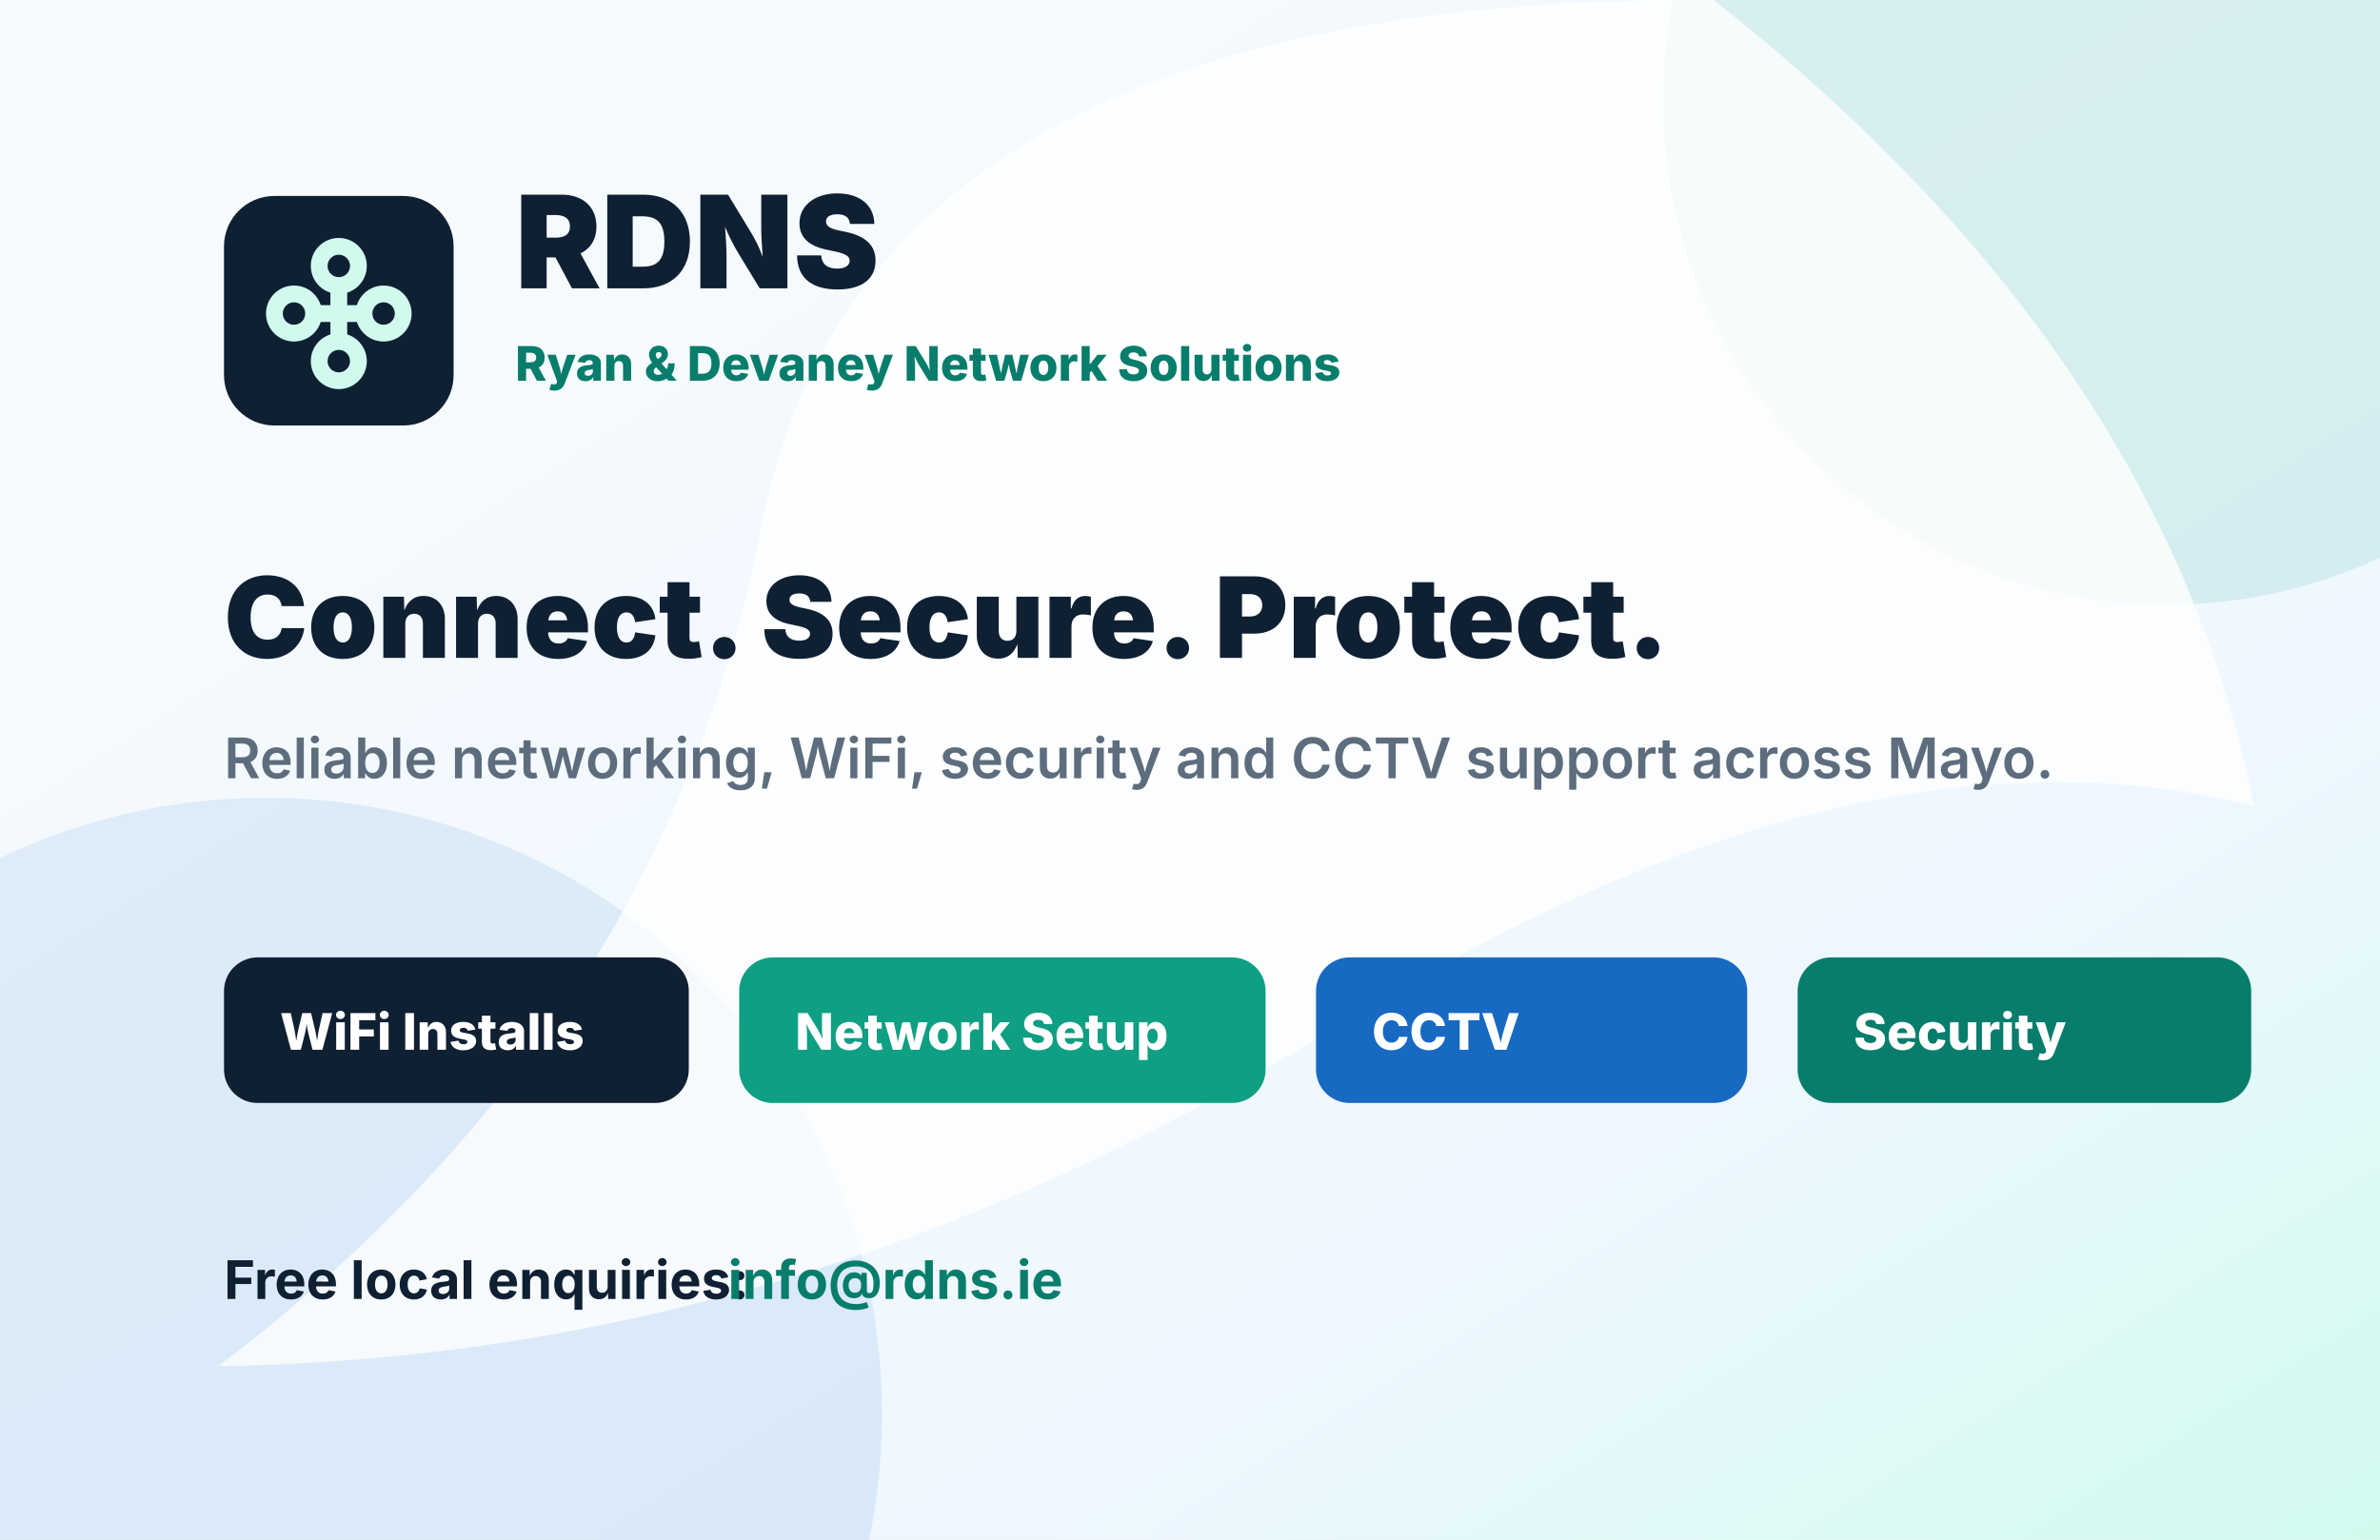
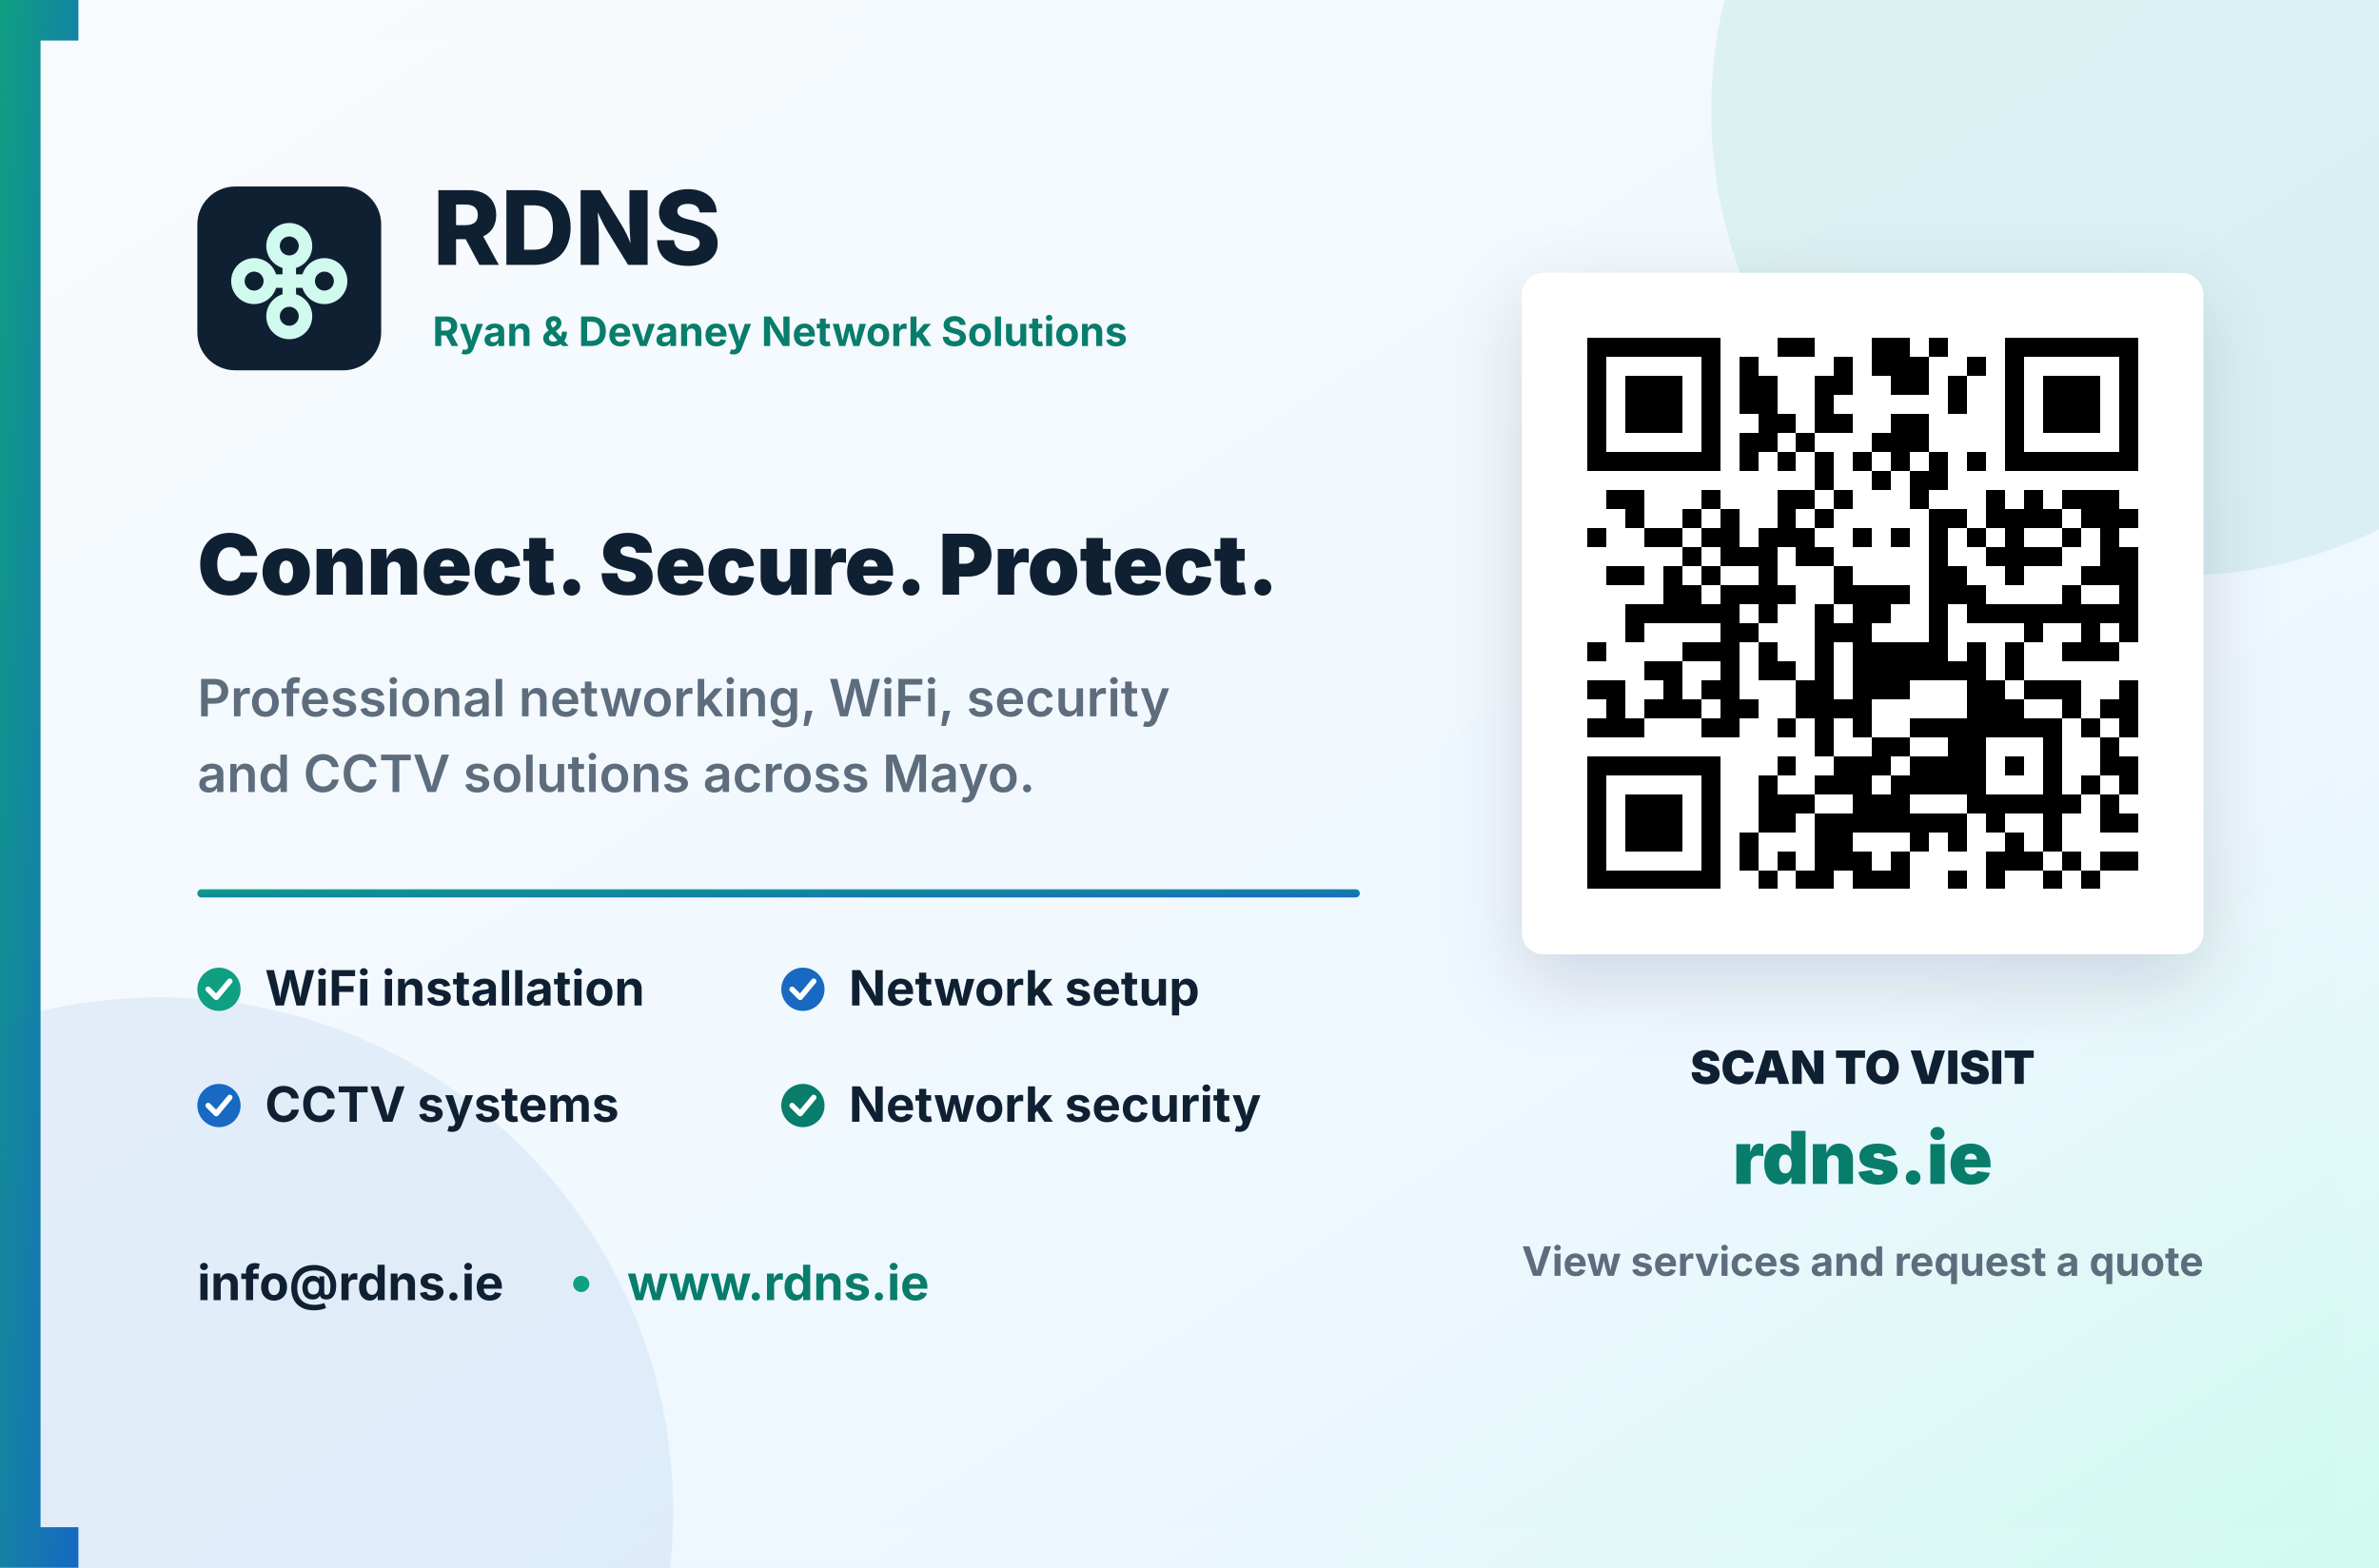
- <svg xmlns="http://www.w3.org/2000/svg" width="85mm" height="55mm" viewBox="0 0 850 550" role="img" aria-labelledby="title desc">
+ <svg xmlns="http://www.w3.org/2000/svg" width="88mm" height="58mm" viewBox="0 0 880 580" role="img" aria-labelledby="title desc">
  <defs>
    <linearGradient id="back-bg" x1="0" y1="0" x2="1" y2="1">
      <stop offset="0" stop-color="#f8fbfd" />
      <stop offset="0.72" stop-color="#eef7ff" />
      <stop offset="1" stop-color="#d1faef" />
    </linearGradient>
    <linearGradient id="accent" x1="0" y1="0" x2="1" y2="1">
      <stop offset="0" stop-color="#0f9f82" />
      <stop offset="1" stop-color="#1769c2" />
    </linearGradient>
+     <filter id="qr-shadow" x="-20%" y="-20%" width="140%" height="140%">
+       <feDropShadow dx="0" dy="10" stdDeviation="14" flood-color="#102033" flood-opacity="0.14" />
+     </filter>
  </defs>
-   <rect width="850" height="550" fill="url(#back-bg)" />
-   <circle cx="774" cy="36" r="180" fill="#0f9f82" opacity="0.12" />
-   <circle cx="95" cy="505" r="220" fill="#1769c2" opacity="0.10" />
-   <path d="M612 0 C720 85 784 181 805 288 C710 264 601 290 477 367 C350 446 217 486 78 488 C185 407 249 307 272 188 C296 61 410 -1 612 0 Z" fill="#ffffff" opacity="0.78" />
-   <g transform="translate(80 70)">
-     <rect width="82" height="82" rx="18" fill="#102033" />
-     <g stroke="#d1faef" stroke-width="6" stroke-linecap="round" stroke-linejoin="round">
-       <path d="M25 42 H57" />
-       <path d="M41 25 V59" />
-       <circle cx="25" cy="42" r="7" fill="#102033" />
-       <circle cx="57" cy="42" r="7" fill="#102033" />
-       <circle cx="41" cy="25" r="7" fill="#102033" />
-       <circle cx="41" cy="59" r="7" fill="#102033" />
+   <rect width="880" height="580" fill="url(#back-bg)" />
+   <rect x="0" y="0" width="29" height="580" fill="url(#accent)" />
+   <g transform="translate(15 15)">
+     <rect width="850" height="550" fill="url(#back-bg)" />
+     <circle cx="790" cy="26" r="172" fill="#0f9f82" opacity="0.10" />
+     <circle cx="44" cy="544" r="190" fill="#1769c2" opacity="0.08" />
+     <g transform="translate(58 54)">
+       <rect width="68" height="68" rx="14" fill="#102033" />
+       <g stroke="#d1faef" stroke-width="5" stroke-linecap="round" stroke-linejoin="round">
+         <path d="M21 35 H47" />
+         <path d="M34 22 V48" />
+         <circle cx="21" cy="35" r="6" fill="#102033" />
+         <circle cx="47" cy="35" r="6" fill="#102033" />
+         <circle cx="34" cy="22" r="6" fill="#102033" />
+         <circle cx="34" cy="48" r="6" fill="#102033" />
+       </g>
+     </g>
+     <text x="145" y="83" fill="#102033" font-family="Inter, Arial, sans-serif" font-size="38" font-weight="800" letter-spacing="0">RDNS</text>
+     <text x="145" y="113" fill="#087d6c" font-family="Inter, Arial, sans-serif" font-size="15" font-weight="700">Ryan &amp; Devaney Network Solutions</text>
+     <g font-family="Inter, Arial, sans-serif">
+       <text x="58" y="205" fill="#102033" font-size="31" font-weight="850">Connect. Secure. Protect.</text>
+       <text x="58" y="250" fill="#5d6d7d" font-size="19" font-weight="600">Professional networking, WiFi, security</text>
+       <text x="58" y="278" fill="#5d6d7d" font-size="19" font-weight="600">and CCTV solutions across Mayo.</text>
+       <rect x="58" y="314" width="430" height="3" rx="1.5" fill="url(#accent)" />
+       <g fill="#102033" font-size="18" font-weight="750">
+         <g transform="translate(58 357)">
+           <circle cx="8" cy="-6" r="8" fill="#0f9f82" />
+           <path d="M4 -6 L7 -3 L12 -9" fill="none" stroke="#ffffff" stroke-width="2" stroke-linecap="round" stroke-linejoin="round" />
+           <text x="25" y="0">WiFi installation</text>
+         </g>
+         <g transform="translate(274 357)">
+           <circle cx="8" cy="-6" r="8" fill="#1769c2" />
+           <path d="M4 -6 L7 -3 L12 -9" fill="none" stroke="#ffffff" stroke-width="2" stroke-linecap="round" stroke-linejoin="round" />
+           <text x="25" y="0">Network setup</text>
+         </g>
+         <g transform="translate(58 400)">
+           <circle cx="8" cy="-6" r="8" fill="#1769c2" />
+           <path d="M4 -6 L7 -3 L12 -9" fill="none" stroke="#ffffff" stroke-width="2" stroke-linecap="round" stroke-linejoin="round" />
+           <text x="25" y="0">CCTV systems</text>
+         </g>
+         <g transform="translate(274 400)">
+           <circle cx="8" cy="-6" r="8" fill="#087d6c" />
+           <path d="M4 -6 L7 -3 L12 -9" fill="none" stroke="#ffffff" stroke-width="2" stroke-linecap="round" stroke-linejoin="round" />
+           <text x="25" y="0">Network security</text>
+         </g>
+       </g>
+       <g transform="translate(58 466)" font-size="18" font-weight="750">
+         <text x="0" y="0" fill="#102033">info@rdns.ie</text>
+         <circle cx="142" cy="-6" r="3" fill="#0f9f82" />
+         <text x="159" y="0" fill="#087d6c">www.rdns.ie</text>
+       </g>
+     </g>
+     <g filter="url(#qr-shadow)">
+       <rect x="548" y="86" width="252" height="252" rx="8" fill="#ffffff" />
+       <svg x="558" y="96" width="232" height="232" viewBox="0 0 33 33" shape-rendering="crispEdges" aria-label="QR code linking to rdns.ie">
+         <rect width="33" height="33" fill="#ffffff" />
+         <path d="M2 2h7v1h-7zM12 2h2v1h-2zM17 2h2v1h-2zM20 2h1v1h-1zM24 2h7v1h-7zM2 3h1v1h-1zM8 3h1v1h-1zM10 3h1v1h-1zM15 3h1v1h-1zM17 3h3v1h-3zM22 3h1v1h-1zM24 3h1v1h-1zM30 3h1v1h-1zM2 4h1v1h-1zM4 4h3v1h-3zM8 4h1v1h-1zM10 4h2v1h-2zM14 4h2v1h-2zM18 4h2v1h-2zM21 4h1v1h-1zM24 4h1v1h-1zM26 4h3v1h-3zM30 4h1v1h-1zM2 5h1v1h-1zM4 5h3v1h-3zM8 5h1v1h-1zM10 5h2v1h-2zM14 5h1v1h-1zM21 5h1v1h-1zM24 5h1v1h-1zM26 5h3v1h-3zM30 5h1v1h-1zM2 6h1v1h-1zM4 6h3v1h-3zM8 6h1v1h-1zM11 6h2v1h-2zM14 6h2v1h-2zM18 6h2v1h-2zM24 6h1v1h-1zM26 6h3v1h-3zM30 6h1v1h-1zM2 7h1v1h-1zM8 7h1v1h-1zM10 7h2v1h-2zM13 7h1v1h-1zM17 7h3v1h-3zM24 7h1v1h-1zM30 7h1v1h-1zM2 8h7v1h-7zM10 8h1v1h-1zM12 8h1v1h-1zM14 8h1v1h-1zM16 8h1v1h-1zM18 8h1v1h-1zM20 8h1v1h-1zM22 8h1v1h-1zM24 8h7v1h-7zM14 9h1v1h-1zM17 9h1v1h-1zM19 9h2v1h-2zM3 10h2v1h-2zM8 10h1v1h-1zM12 10h2v1h-2zM15 10h1v1h-1zM19 10h1v1h-1zM23 10h1v1h-1zM25 10h1v1h-1zM27 10h3v1h-3zM4 11h1v1h-1zM7 11h1v1h-1zM9 11h1v1h-1zM12 11h1v1h-1zM14 11h1v1h-1zM20 11h2v1h-2zM23 11h4v1h-4zM28 11h3v1h-3zM2 12h1v1h-1zM5 12h2v1h-2zM8 12h2v1h-2zM11 12h3v1h-3zM16 12h1v1h-1zM18 12h1v1h-1zM20 12h1v1h-1zM22 12h1v1h-1zM24 12h1v1h-1zM27 12h1v1h-1zM29 12h1v1h-1zM7 13h1v1h-1zM9 13h3v1h-3zM13 13h2v1h-2zM20 13h1v1h-1zM23 13h4v1h-4zM29 13h2v1h-2zM3 14h2v1h-2zM6 14h1v1h-1zM8 14h1v1h-1zM11 14h1v1h-1zM15 14h1v1h-1zM20 14h2v1h-2zM24 14h1v1h-1zM28 14h3v1h-3zM6 15h2v1h-2zM9 15h4v1h-4zM15 15h4v1h-4zM20 15h3v1h-3zM27 15h1v1h-1zM30 15h1v1h-1zM4 16h6v1h-6zM11 16h1v1h-1zM14 16h1v1h-1zM16 16h2v1h-2zM20 16h1v1h-1zM22 16h9v1h-9zM4 17h1v1h-1zM9 17h2v1h-2zM14 17h3v1h-3zM20 17h1v1h-1zM25 17h1v1h-1zM28 17h1v1h-1zM30 17h1v1h-1zM2 18h1v1h-1zM7 18h3v1h-3zM11 18h1v1h-1zM14 18h1v1h-1zM16 18h5v1h-5zM22 18h1v1h-1zM24 18h1v1h-1zM27 18h3v1h-3zM5 19h2v1h-2zM9 19h1v1h-1zM11 19h2v1h-2zM14 19h1v1h-1zM16 19h7v1h-7zM24 19h1v1h-1zM2 20h2v1h-2zM6 20h1v1h-1zM8 20h2v1h-2zM13 20h2v1h-2zM16 20h3v1h-3zM22 20h2v1h-2zM25 20h3v1h-3zM30 20h1v1h-1zM3 21h1v1h-1zM5 21h3v1h-3zM9 21h2v1h-2zM13 21h4v1h-4zM22 21h3v1h-3zM27 21h1v1h-1zM29 21h2v1h-2zM2 22h3v1h-3zM8 22h2v1h-2zM12 22h1v1h-1zM14 22h1v1h-1zM16 22h1v1h-1zM19 22h8v1h-8zM28 22h1v1h-1zM30 22h1v1h-1zM14 23h1v1h-1zM17 23h2v1h-2zM21 23h2v1h-2zM26 23h1v1h-1zM29 23h1v1h-1zM2 24h7v1h-7zM12 24h1v1h-1zM15 24h3v1h-3zM19 24h4v1h-4zM24 24h1v1h-1zM26 24h1v1h-1zM29 24h2v1h-2zM2 25h1v1h-1zM8 25h1v1h-1zM11 25h1v1h-1zM14 25h3v1h-3zM18 25h5v1h-5zM26 25h1v1h-1zM28 25h1v1h-1zM30 25h1v1h-1zM2 26h1v1h-1zM4 26h3v1h-3zM8 26h1v1h-1zM11 26h3v1h-3zM16 26h3v1h-3zM22 26h6v1h-6zM29 26h1v1h-1zM2 27h1v1h-1zM4 27h3v1h-3zM8 27h1v1h-1zM11 27h2v1h-2zM14 27h8v1h-8zM23 27h1v1h-1zM26 27h1v1h-1zM29 27h2v1h-2zM2 28h1v1h-1zM4 28h3v1h-3zM8 28h1v1h-1zM10 28h1v1h-1zM14 28h2v1h-2zM19 28h1v1h-1zM21 28h1v1h-1zM24 28h1v1h-1zM26 28h1v1h-1zM2 29h1v1h-1zM8 29h1v1h-1zM10 29h1v1h-1zM12 29h1v1h-1zM14 29h3v1h-3zM18 29h1v1h-1zM23 29h3v1h-3zM27 29h1v1h-1zM29 29h2v1h-2zM2 30h7v1h-7zM11 30h1v1h-1zM13 30h2v1h-2zM16 30h3v1h-3zM21 30h1v1h-1zM23 30h1v1h-1zM26 30h1v1h-1zM28 30h1v1h-1z" fill="#000000" />
+       </svg>
+     </g>
+     <g font-family="Inter, Arial, sans-serif" text-anchor="middle">
+       <text x="674" y="386" fill="#102033" font-size="17" font-weight="850">SCAN TO VISIT</text>
+       <text x="674" y="423" fill="#087d6c" font-size="27" font-weight="850">rdns.ie</text>
+       <text x="674" y="457" fill="#5d6d7d" font-size="15" font-weight="650">View services and request a quote</text>
    </g>
  </g>
-   <text x="184" y="103" fill="#102033" font-family="Inter, Arial, sans-serif" font-size="46" font-weight="850">RDNS</text>
-   <text x="184" y="136" fill="#087d6c" font-family="Inter, Arial, sans-serif" font-size="17" font-weight="800">Ryan &amp; Devaney Network Solutions</text>
-   <text x="80" y="235" fill="#102033" font-family="Inter, Arial, sans-serif" font-size="40" font-weight="850">Connect. Secure. Protect.</text>
-   <text x="80" y="278" fill="#5d6d7d" font-family="Inter, Arial, sans-serif" font-size="20" font-weight="600">Reliable networking, WiFi, security and CCTV support across Mayo.</text>
-   <g transform="translate(80 342)" font-family="Inter, Arial, sans-serif" font-size="18" font-weight="800">
-     <g>
-       <rect width="166" height="52" rx="12" fill="#102033" />
-       <text x="20" y="33" fill="#ffffff">WiFi Installs</text>
-     </g>
-     <g transform="translate(184 0)">
-       <rect width="188" height="52" rx="12" fill="#0f9f82" />
-       <text x="20" y="33" fill="#ffffff">Network Setup</text>
-     </g>
-     <g transform="translate(390 0)">
-       <rect width="154" height="52" rx="12" fill="#1769c2" />
-       <text x="20" y="33" fill="#ffffff">CCTV</text>
-     </g>
-     <g transform="translate(562 0)">
-       <rect width="162" height="52" rx="12" fill="#087d6c" />
-       <text x="20" y="33" fill="#ffffff">Security</text>
-     </g>
-   </g>
-   <g transform="translate(80 464)" fill="#102033" font-family="Inter, Arial, sans-serif" font-size="19" font-weight="750">
-     <text x="0" y="0">Free local enquiries:</text>
-     <text x="180" y="0" fill="#087d6c">info@rdns.ie</text>
-   </g>
</svg>
